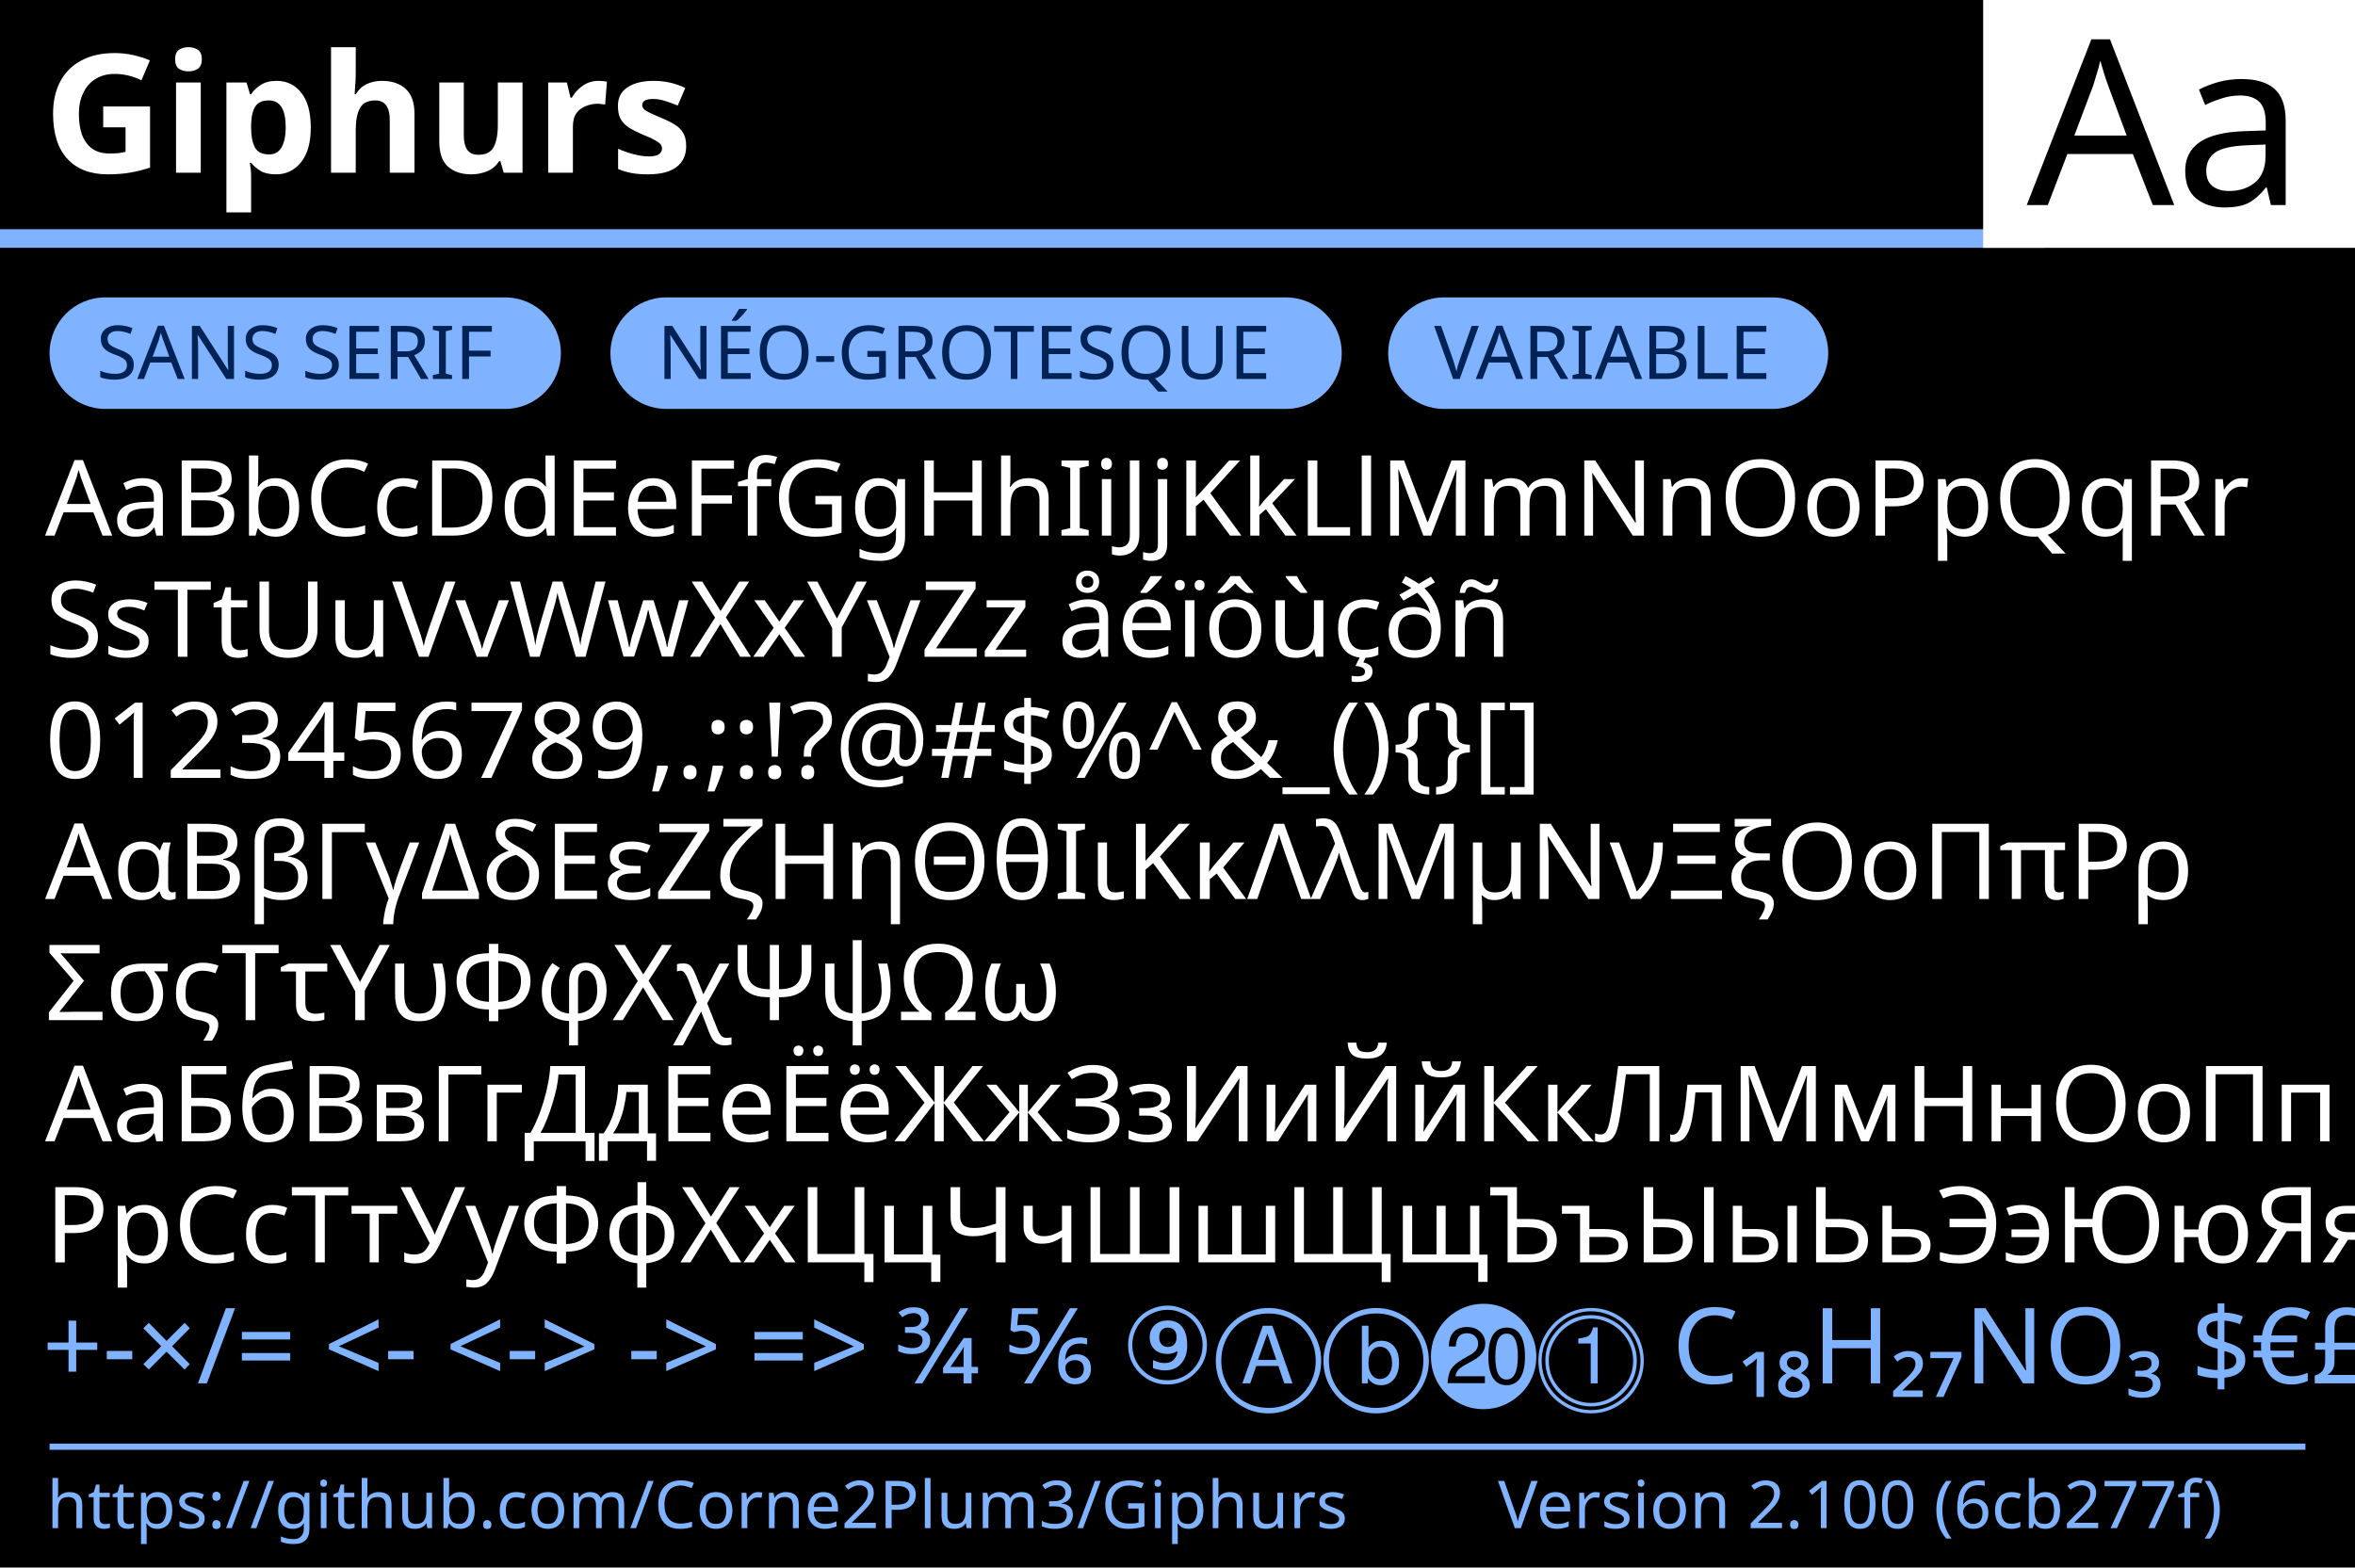
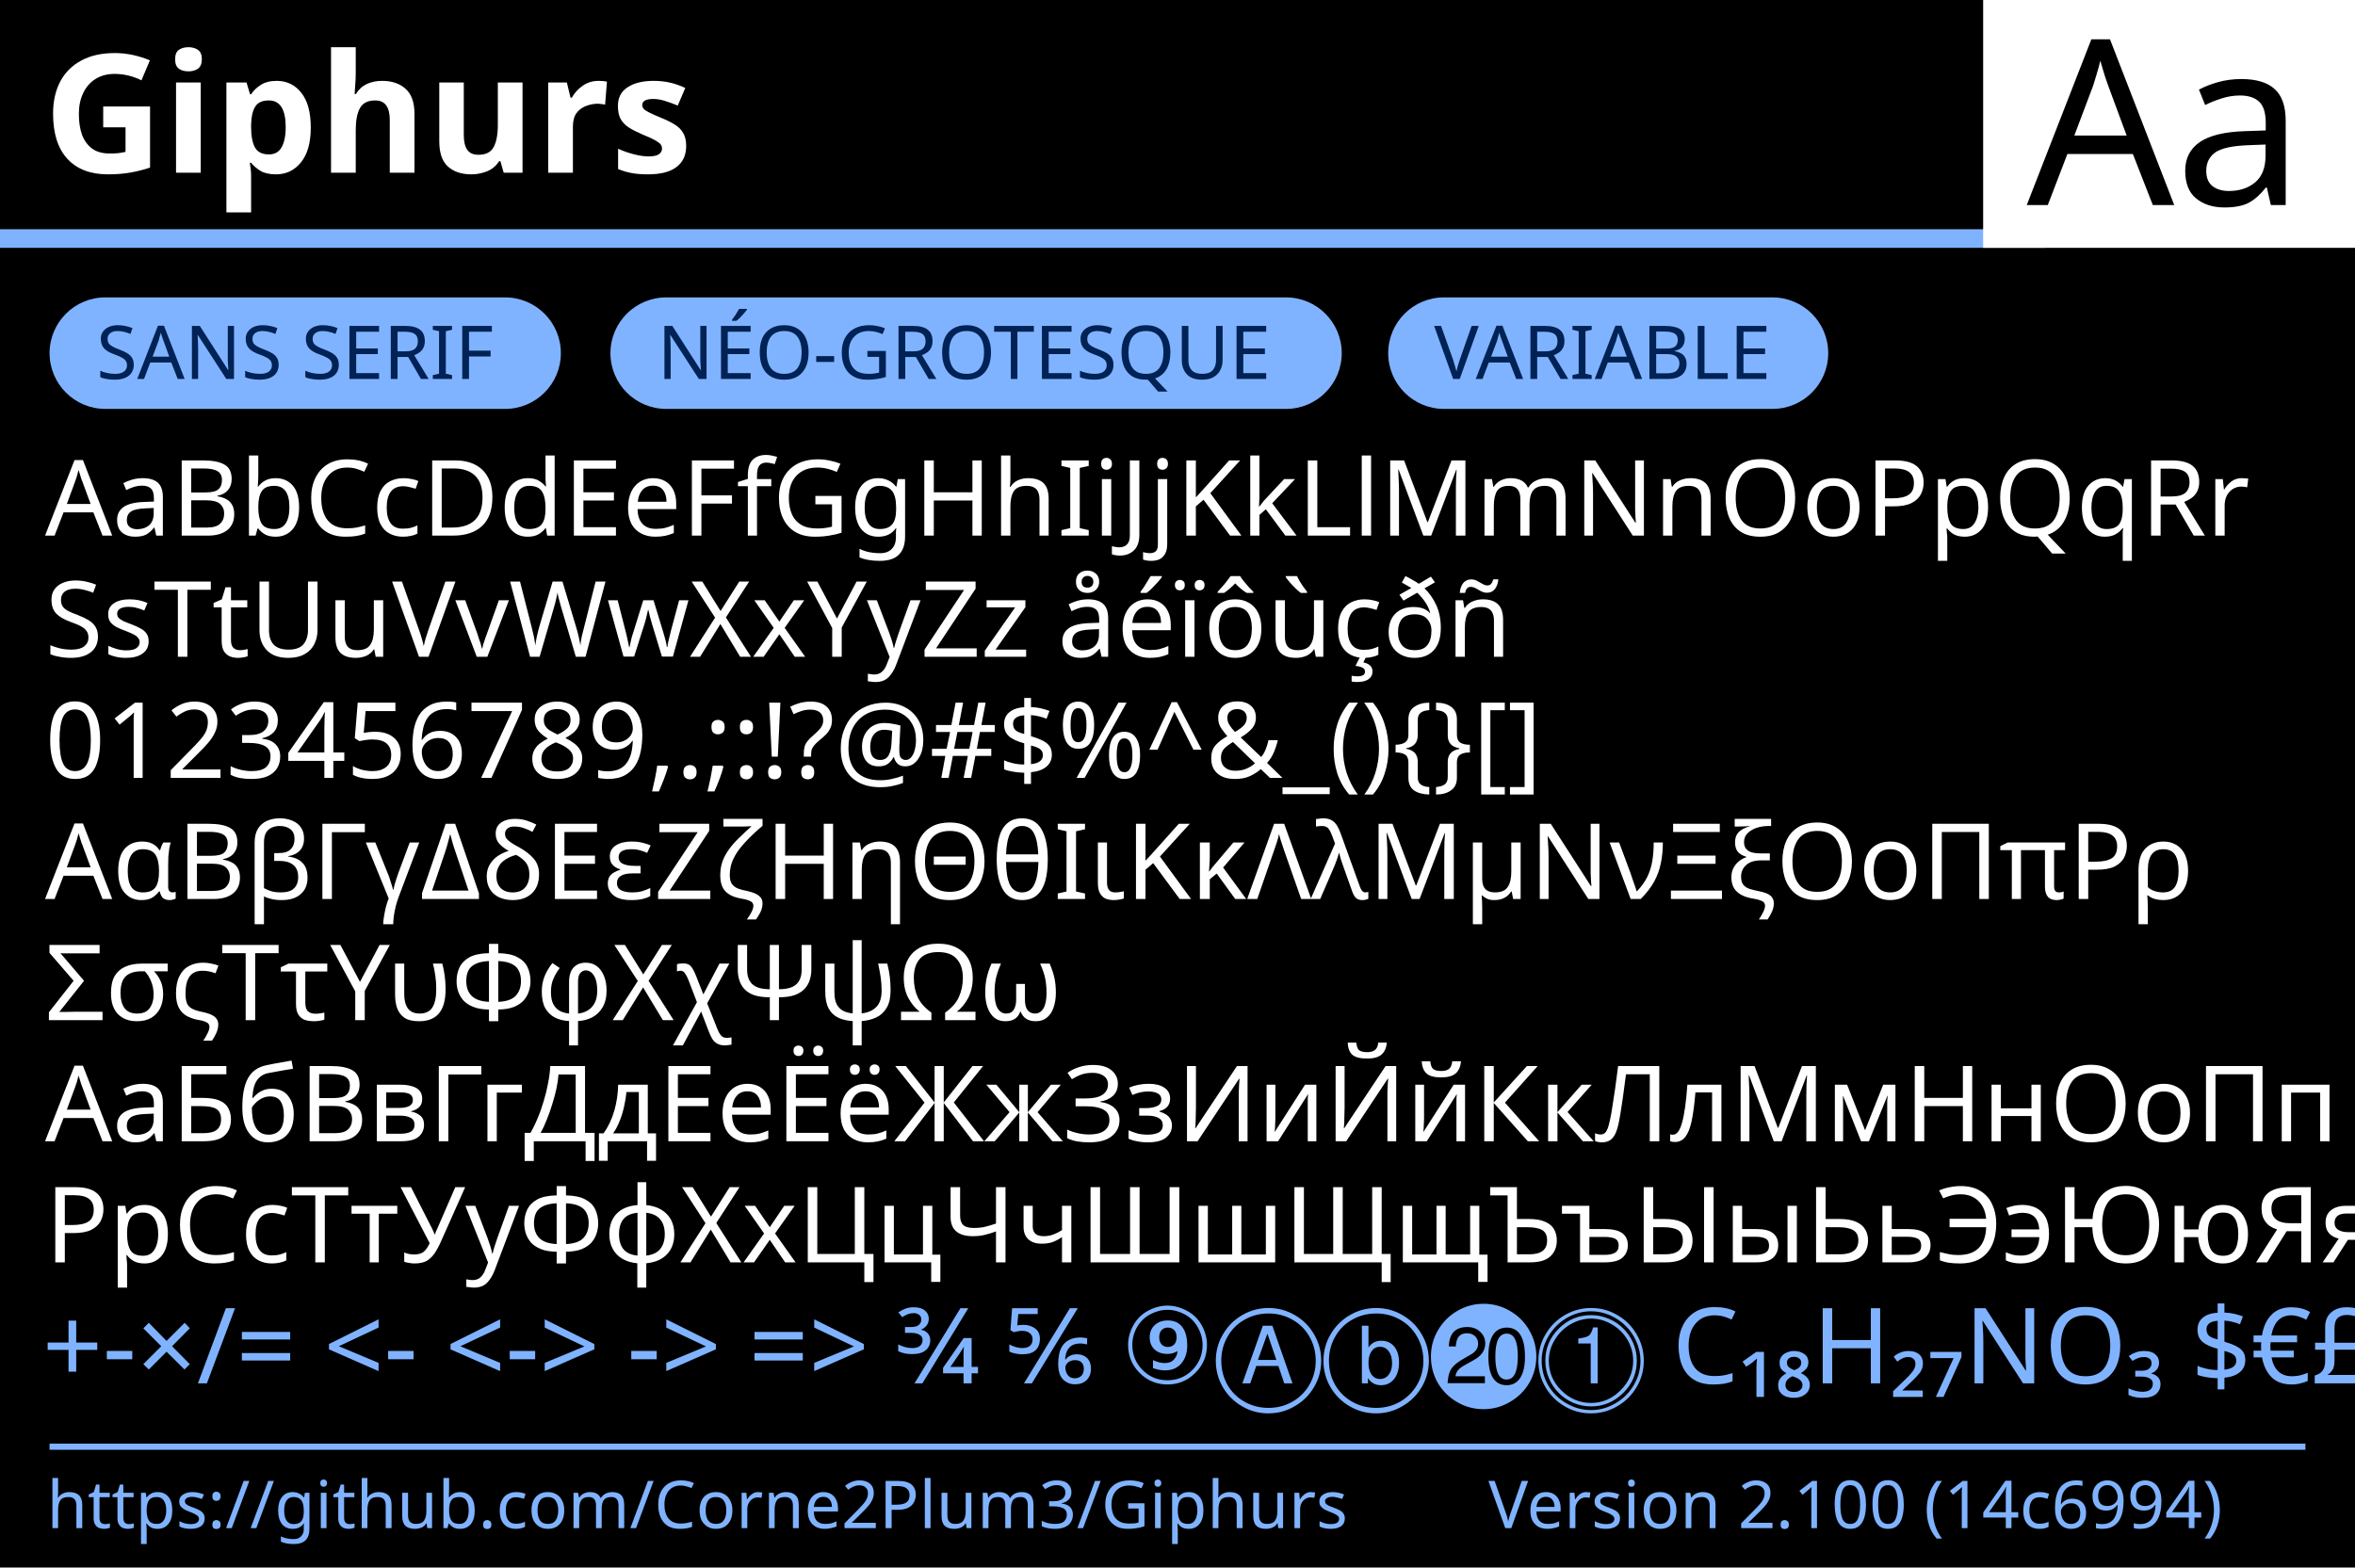
<svg xmlns="http://www.w3.org/2000/svg" width="1520" height="1012" viewBox="0 0 201.083 133.879" version="1.1" id="svg1">
  <style id="style1">
    @font-face {
      font-family: "Giphurs";
      src: url("../fonts/variable/Giphurs[wght].ttf");
      font-style: normal;
      font-weight: 100 999;
    }
    @font-face {
      font-family: "Giphurs";
      src: url("../fonts/variable/Giphurs-Italic[wght].ttf");
      font-style: italic;
      font-weight: 100 999;
    }
    @font-face {
      font-family: "Giphurs ExtraBlack";
      src: url("../fonts/ttf/GiphursExtraBlack-Regular.ttf");
      font-style: normal;
      font-weight: 400;
    }
    @font-face {
      font-family: "Giphurs ExtraBlack";
      src: url("../fonts/ttf/GiphursExtraBlack-Italic.ttf");
      font-style: italic;
      font-weight: 400;
    }
    @font-face {
      font-family: "Giphurs SC";
      src: url("../fonts/variable/GiphursSC[wght].ttf");
      font-style: normal;
      font-weight: 100 999;
    }
    @font-face {
      font-family: "Giphurs SC";
      src: url("../fonts/variable/Giphurs-ItalicSC[wght].ttf");
      font-style: normal;
      font-weight: 100 999;
    }
    @font-face {
      font-family: "Giphurs ExtraBlack SC";
      src: url("../fonts/ttf/GiphursExtraBlackSC-Regular.ttf");
      font-style: normal;
      font-weight: 400;
    }
    @font-face {
      font-family: "Giphurs ExtraBlack SC";
      src: url("../fonts/ttf/GiphursExtraBlackSC-Italic.ttf");
      font-style: italic;
      font-weight: 400;
    }

  </style>
  <defs id="defs1" />
  <g id="layer1">
    <rect style="fill:#000000;stroke-width:2.55" id="rect33" width="201.083" height="133.879" x="-1.4210855e-14" y="-8.8817842e-16" ry="0" />
    <rect style="fill:#80b3ff;stroke-width:0.27" id="rect2" width="174.625" height="1.587" x="0" y="19.579" />
    <rect style="fill:#80b3ff;stroke-width:0.164" id="rect2-1" width="192.617" height="0.529" x="4.233" y="123.296" />
    <rect style="fill:#ffffff;stroke-width:0.315" id="rect3" width="31.75" height="21.167" x="169.333" y="-6.9388939e-18" />
    <text xml:space="preserve" style="font-style:normal;font-variant:normal;font-weight:bold;font-stretch:normal;font-size:14.111px;font-family:Giphurs;-inkscape-font-specification:'Giphurs, Bold';font-variant-ligatures:normal;font-variant-caps:normal;font-variant-numeric:normal;font-variant-east-asian:normal;writing-mode:lr-tb;direction:ltr;fill:#ffffff;stroke-width:0.265" x="3.717" y="14.748" id="text1">
      <tspan id="tspan1" style="font-style:normal;font-variant:normal;font-weight:bold;font-stretch:normal;font-size:14.111px;font-family:Giphurs;-inkscape-font-specification:'Giphurs, Bold';font-variant-ligatures:normal;font-variant-caps:normal;font-variant-numeric:normal;font-variant-east-asian:normal;stroke-width:0.265" x="3.717" y="14.748">Giphurs</tspan>
    </text>
    <text xml:space="preserve" style="font-style:normal;font-variant:normal;font-weight:normal;font-stretch:normal;font-size:19.756px;font-family:Giphurs;-inkscape-font-specification:'Giphurs, Normal';font-variant-ligatures:normal;font-variant-caps:normal;font-variant-numeric:normal;font-variant-east-asian:normal;writing-mode:lr-tb;direction:ltr;fill:#ffffff;stroke-width:0.265" x="173.054" y="17.518" id="text2">
      <tspan id="tspan2" style="font-style:normal;font-variant:normal;font-weight:normal;font-stretch:normal;font-size:19.756px;font-family:Giphurs;-inkscape-font-specification:'Giphurs, Normal';font-variant-ligatures:normal;font-variant-caps:normal;font-variant-numeric:normal;font-variant-east-asian:normal;fill:#000000;stroke-width:0.265" x="173.054" y="17.518">Aa</tspan>
    </text>
    <rect style="fill:#80b3ff;stroke-width:0.308" id="rect4" width="43.656" height="9.525" x="4.233" y="25.4" ry="4.762" rx="4.762" />
    <text xml:space="preserve" style="font-style:normal;font-variant:normal;font-weight:500;font-stretch:normal;font-size:6.35px;font-family:Giphurs;-inkscape-font-specification:'Giphurs, Medium';font-variant-ligatures:normal;font-variant-caps:normal;font-variant-numeric:normal;font-variant-east-asian:normal;writing-mode:lr-tb;direction:ltr;fill:#2a7fff;stroke-width:0.265" x="8.234" y="32.366" id="text4">
      <tspan id="tspan4" style="font-style:normal;font-variant:normal;font-weight:500;font-stretch:normal;font-size:6.35px;font-family:Giphurs;-inkscape-font-specification:'Giphurs, Medium';font-variant-ligatures:normal;font-variant-caps:normal;font-variant-numeric:normal;font-variant-east-asian:normal;fill:#002255;stroke-width:0.265" x="8.234" y="32.366">SANS SERIF</tspan>
    </text>
    <rect style="fill:#80b3ff;stroke-width:0.369" id="rect4-5" width="62.442" height="9.525" x="52.123" y="25.4" ry="4.762" rx="4.762" />
    <text xml:space="preserve" style="font-style:normal;font-variant:normal;font-weight:500;font-stretch:normal;font-size:6.35px;font-family:Giphurs;-inkscape-font-specification:'Giphurs, Medium';font-variant-ligatures:normal;font-variant-caps:normal;font-variant-numeric:normal;font-variant-east-asian:normal;writing-mode:lr-tb;direction:ltr;fill:#2a7fff;stroke-width:0.265" x="56.124" y="32.366" id="text4-0">
      <tspan id="tspan4-4" style="font-style:normal;font-variant:normal;font-weight:500;font-stretch:normal;font-size:6.35px;font-family:Giphurs;-inkscape-font-specification:'Giphurs, Medium';font-variant-ligatures:normal;font-variant-caps:normal;font-variant-numeric:normal;font-variant-east-asian:normal;fill:#002255;stroke-width:0.265" x="56.124" y="32.366">NÉO-GROTESQUE</tspan>
    </text>
    <rect style="fill:#80b3ff;stroke-width:0.286" id="rect4-5-7" width="37.571" height="9.525" x="118.533" y="25.4" ry="4.762" rx="4.762" />
    <text xml:space="preserve" style="font-style:normal;font-variant:normal;font-weight:500;font-stretch:normal;font-size:6.35px;font-family:Giphurs;-inkscape-font-specification:'Giphurs, Medium';font-variant-ligatures:normal;font-variant-caps:normal;font-variant-numeric:normal;font-variant-east-asian:normal;writing-mode:lr-tb;direction:ltr;fill:#2a7fff;stroke-width:0.265" x="122.455" y="32.366" id="text4-0-2">
      <tspan id="tspan4-4-2" style="font-style:normal;font-variant:normal;font-weight:500;font-stretch:normal;font-size:6.35px;font-family:Giphurs;-inkscape-font-specification:'Giphurs, Medium';font-variant-ligatures:normal;font-variant-caps:normal;font-variant-numeric:normal;font-variant-east-asian:normal;fill:#002255;stroke-width:0.265" x="122.455" y="32.366">VARIABLE</tspan>
    </text>
    <text xml:space="preserve" style="font-style:normal;font-variant:normal;font-weight:normal;font-stretch:normal;font-size:8.467px;line-height:115%;font-family:Giphurs;-inkscape-font-specification:'Giphurs, Normal';font-variant-ligatures:normal;font-variant-caps:normal;font-variant-numeric:normal;font-variant-east-asian:normal;writing-mode:lr-tb;direction:ltr;fill:#ffffff;stroke-width:0.265" x="3.847" y="45.747" id="text15">
      <tspan style="font-style:normal;font-variant:normal;font-weight:normal;font-stretch:normal;font-size:8.996px;line-height:115%;font-family:Giphurs;-inkscape-font-specification:'Giphurs, Normal';font-variant-ligatures:normal;font-variant-caps:normal;font-variant-numeric:normal;font-variant-east-asian:normal;stroke-width:0.265" id="tspan26" x="3.847" y="45.747">AaBbCcDdEeFfGgHhIiJjKkLlMmNnOoPpQqRr</tspan>
      <tspan style="font-style:normal;font-variant:normal;font-weight:normal;font-stretch:normal;font-size:8.996px;line-height:115%;font-family:Giphurs;-inkscape-font-specification:'Giphurs, Normal';font-variant-ligatures:normal;font-variant-caps:normal;font-variant-numeric:normal;font-variant-east-asian:normal;stroke-width:0.265" id="tspan27" x="3.847" y="56.092">SsTtUuVvWwXxYyZz åéïôùçðñ</tspan>
      <tspan style="font-style:normal;font-variant:normal;font-weight:normal;font-stretch:normal;font-size:8.996px;line-height:115%;font-family:Giphurs;-inkscape-font-specification:'Giphurs, Normal';font-variant-ligatures:normal;font-variant-caps:normal;font-variant-numeric:normal;font-variant-east-asian:normal;stroke-width:0.265" id="tspan28" x="3.847" y="66.437">0123456789,.;:!?@#$%^&amp;_(){}[]</tspan>
      <tspan style="font-style:normal;font-variant:normal;font-weight:normal;font-stretch:normal;font-size:8.996px;line-height:115%;font-family:Giphurs;-inkscape-font-specification:'Giphurs, Normal';font-variant-ligatures:normal;font-variant-caps:normal;font-variant-numeric:normal;font-variant-east-asian:normal;stroke-width:0.265" id="tspan29" x="3.847" y="76.783">ΑαΒβΓγΔδΕεΖζΗηΘθΙιΚκΛλΜμΝνΞξΟοΠπΡρ</tspan>
      <tspan style="font-style:normal;font-variant:normal;font-weight:normal;font-stretch:normal;font-size:8.996px;line-height:115%;font-family:Giphurs;-inkscape-font-specification:'Giphurs, Normal';font-variant-ligatures:normal;font-variant-caps:normal;font-variant-numeric:normal;font-variant-east-asian:normal;stroke-width:0.265" id="tspan30" x="3.847" y="87.128">ΣσςΤτΥυΦφΧχΨψΩω</tspan>
      <tspan style="font-style:normal;font-variant:normal;font-weight:normal;font-stretch:normal;font-size:8.996px;line-height:115%;font-family:Giphurs;-inkscape-font-specification:'Giphurs, Normal';font-variant-ligatures:normal;font-variant-caps:normal;font-variant-numeric:normal;font-variant-east-asian:normal;stroke-width:0.265" id="tspan31" x="3.847" y="97.473">АаБбВвГгДдЕеЁёЖжЗзИиЙйКкЛлМмНнОоПп</tspan>
      <tspan style="font-style:normal;font-variant:normal;font-weight:normal;font-stretch:normal;font-size:8.996px;line-height:115%;font-family:Giphurs;-inkscape-font-specification:'Giphurs, Normal';font-variant-ligatures:normal;font-variant-caps:normal;font-variant-numeric:normal;font-variant-east-asian:normal;stroke-width:0.265" x="3.847" y="107.818" id="tspan25">РрСсTтУуФфХхЦцЧчШшЩщЪъЫыЬьЭэЮюЯя</tspan>
    </text>
    <text xml:space="preserve" style="font-style:normal;font-variant:normal;font-weight:normal;font-stretch:normal;font-size:8.996px;line-height:115%;font-family:Giphurs;-inkscape-font-specification:'Giphurs, Normal';font-variant-ligatures:normal;font-variant-caps:normal;font-variant-numeric:normal;font-variant-east-asian:normal;writing-mode:lr-tb;direction:ltr;fill:#ffffff;stroke-width:0.265" x="3.618" y="118.152" id="text32">
      <tspan id="tspan32" style="fill:#80b3ff;stroke-width:0.265" x="3.618" y="118.152">+-×/= &lt;- &lt;-&gt; -&gt; =&gt; ¾ ⅚ ⑨Ⓐⓑ⓴⓵ C₁₈H₂₇NO₃ $€£ </tspan>
    </text>
    <text xml:space="preserve" style="font-style:normal;font-variant:normal;font-weight:300;font-stretch:normal;font-size:5.644px;line-height:115%;font-family:Giphurs;-inkscape-font-specification:'Giphurs, Light';font-variant-ligatures:normal;font-variant-caps:normal;font-variant-numeric:slashed-zero;font-variant-east-asian:normal;text-align:end;writing-mode:lr-tb;direction:ltr;text-anchor:end;fill:#80b3ff;stroke-width:0.265" x="197.103" y="130.517" id="version">
-       <tspan id="tspan33-9" style="font-style:normal;font-variant:normal;font-weight:300;font-stretch:normal;font-size:5.644px;font-family:Giphurs;-inkscape-font-specification:'Giphurs, Light';font-variant-ligatures:normal;font-variant-caps:normal;font-variant-numeric:slashed-zero;font-variant-east-asian:normal;stroke-width:0.265" x="197.103" y="130.517">Version 2.100 (6cb277f)</tspan>
+       <tspan id="tspan33-9" style="font-style:normal;font-variant:normal;font-weight:300;font-stretch:normal;font-size:5.644px;font-family:Giphurs;-inkscape-font-specification:'Giphurs, Light';font-variant-ligatures:normal;font-variant-caps:normal;font-variant-numeric:slashed-zero;font-variant-east-asian:normal;stroke-width:0.265" x="197.103" y="130.517">Version 2.100 (14c6994)</tspan>
    </text>
    <text xml:space="preserve" style="font-style:normal;font-variant:normal;font-weight:300;font-stretch:normal;font-size:5.644px;line-height:115%;font-family:Giphurs;-inkscape-font-specification:'Giphurs, Light';font-variant-ligatures:normal;font-variant-caps:normal;font-variant-numeric:slashed-zero;font-variant-east-asian:normal;text-align:start;writing-mode:lr-tb;direction:ltr;text-anchor:start;fill:#80b3ff;stroke-width:0.265" x="3.994" y="130.517" id="text33-7-3">
      <tspan id="tspan33-9-9" style="font-style:normal;font-variant:normal;font-weight:300;font-stretch:normal;font-size:5.644px;font-family:Giphurs;-inkscape-font-specification:'Giphurs, Light';font-variant-ligatures:normal;font-variant-caps:normal;font-variant-numeric:slashed-zero;font-variant-east-asian:normal;stroke-width:0.265" x="3.994" y="130.517">https://github.com/Corne2Plum3/Giphurs</tspan>
    </text>
  </g>
</svg>
